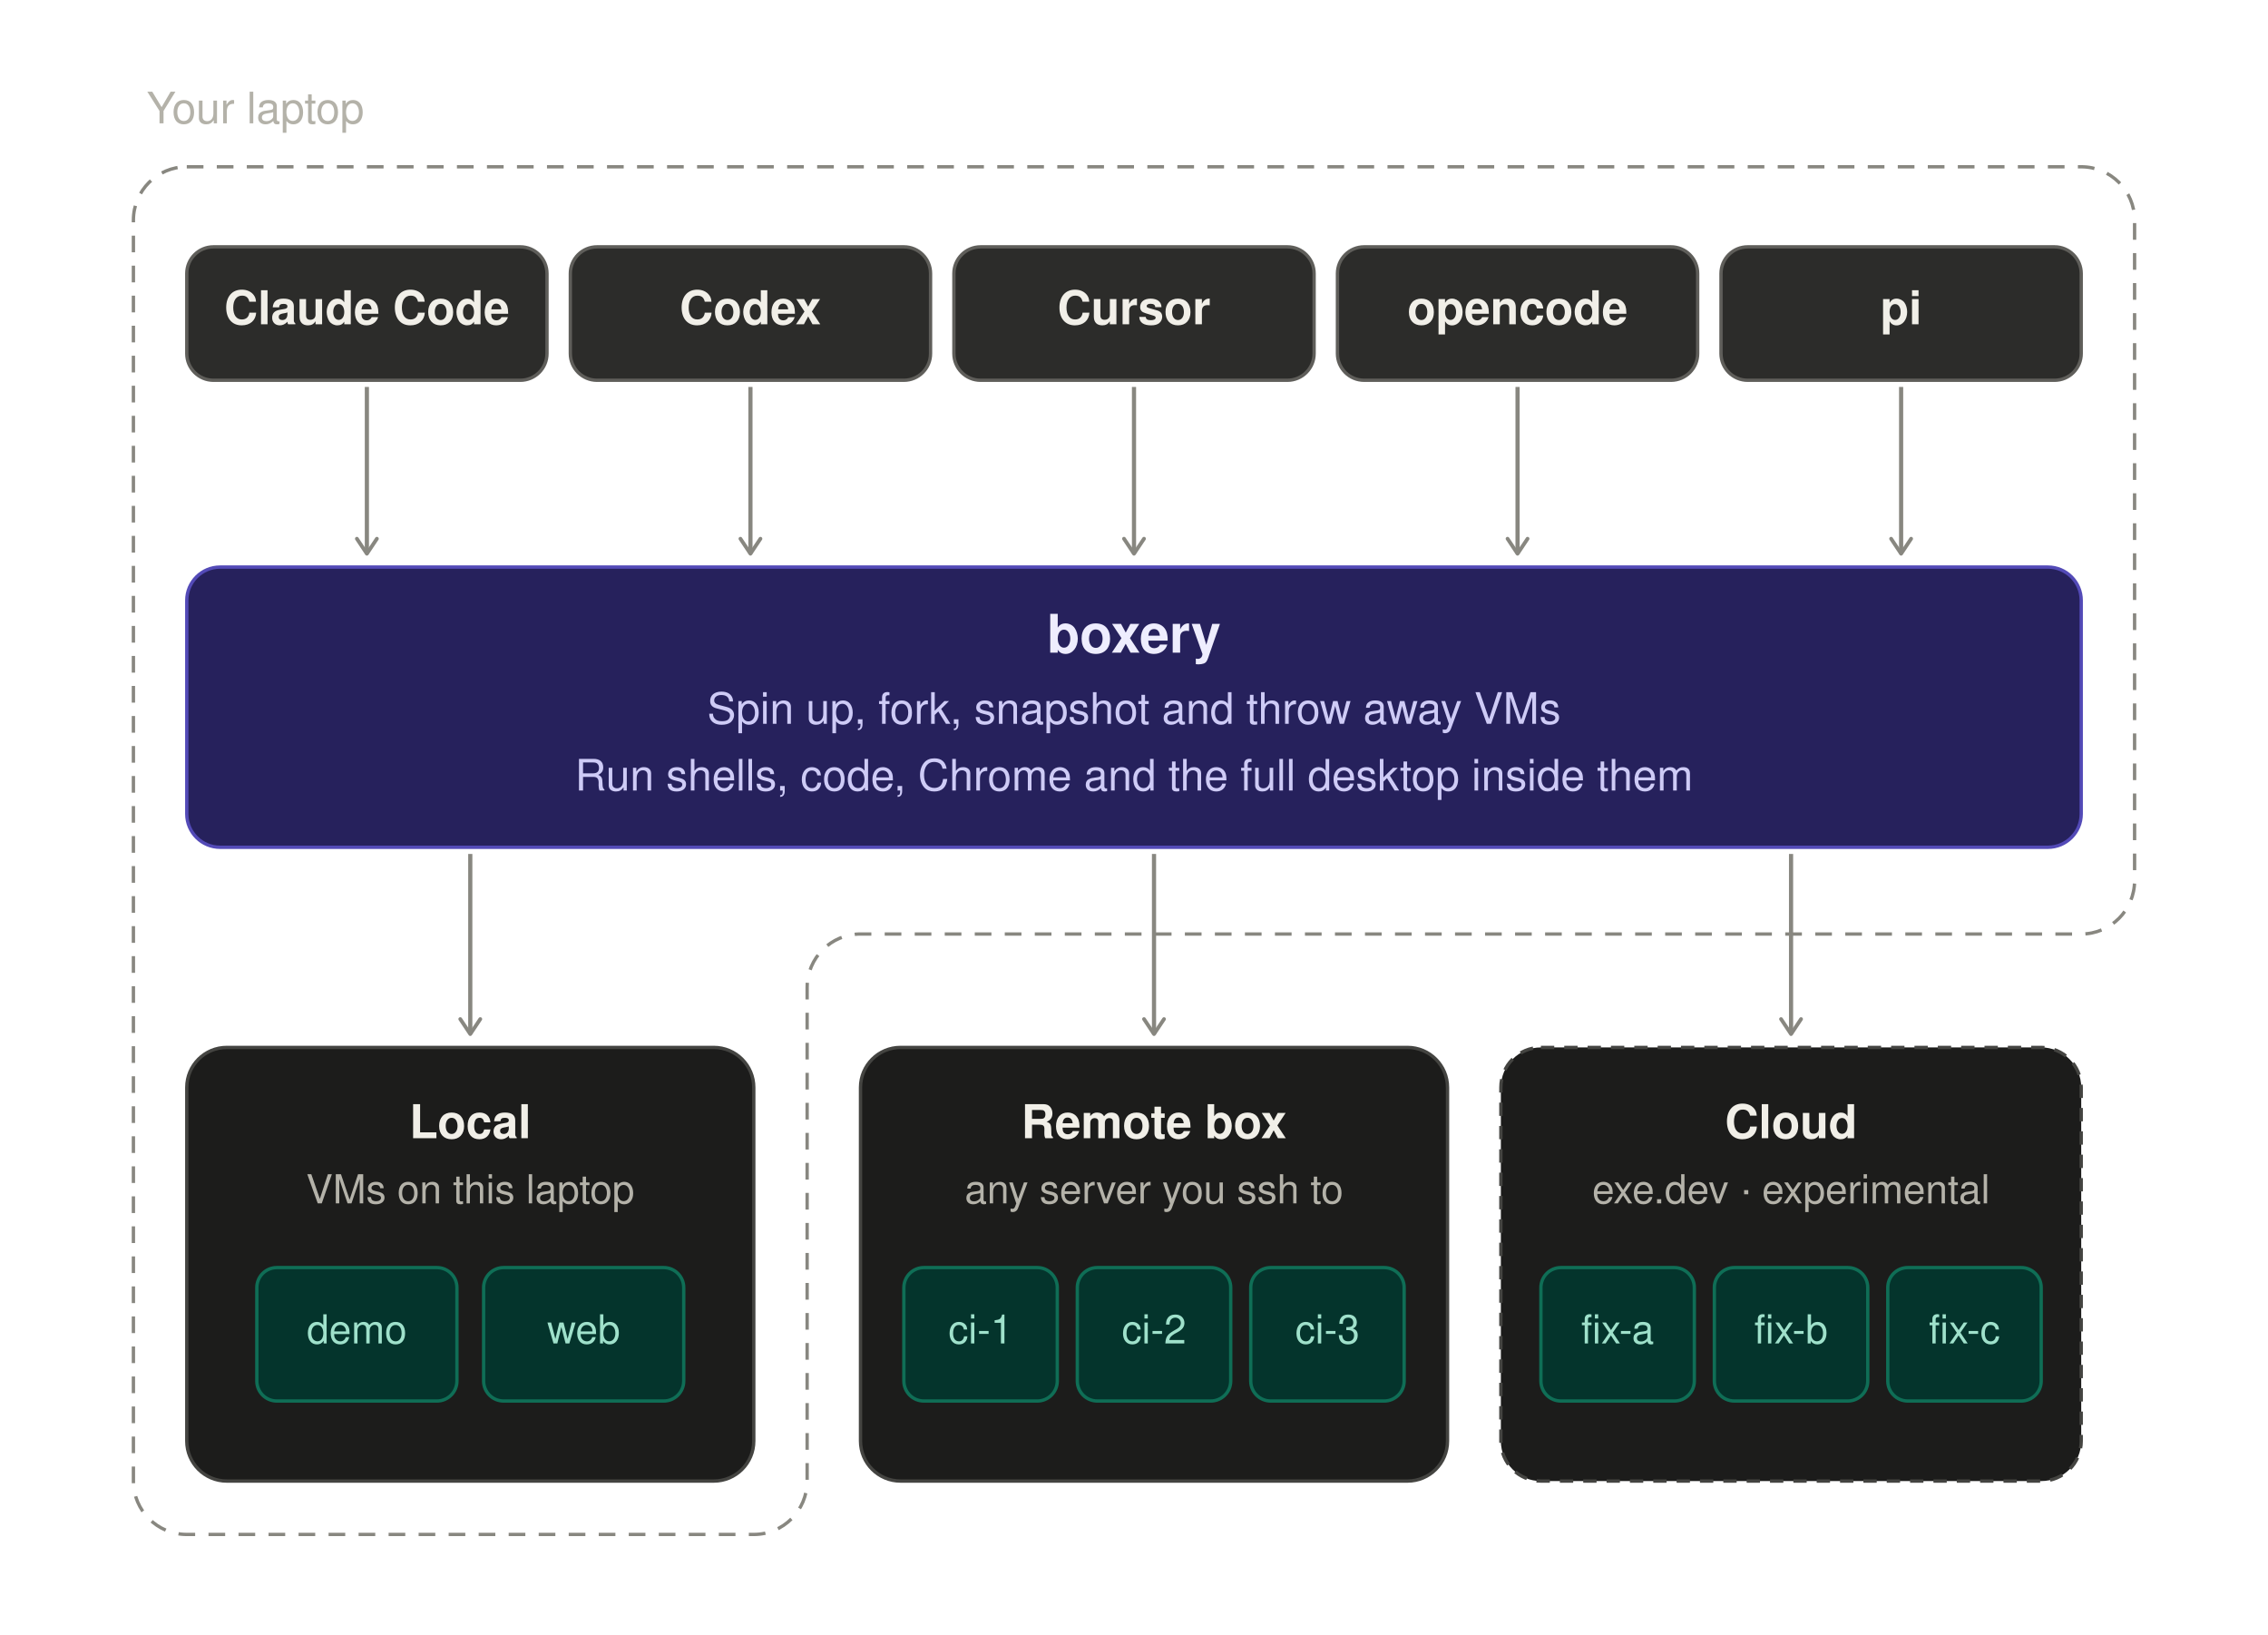
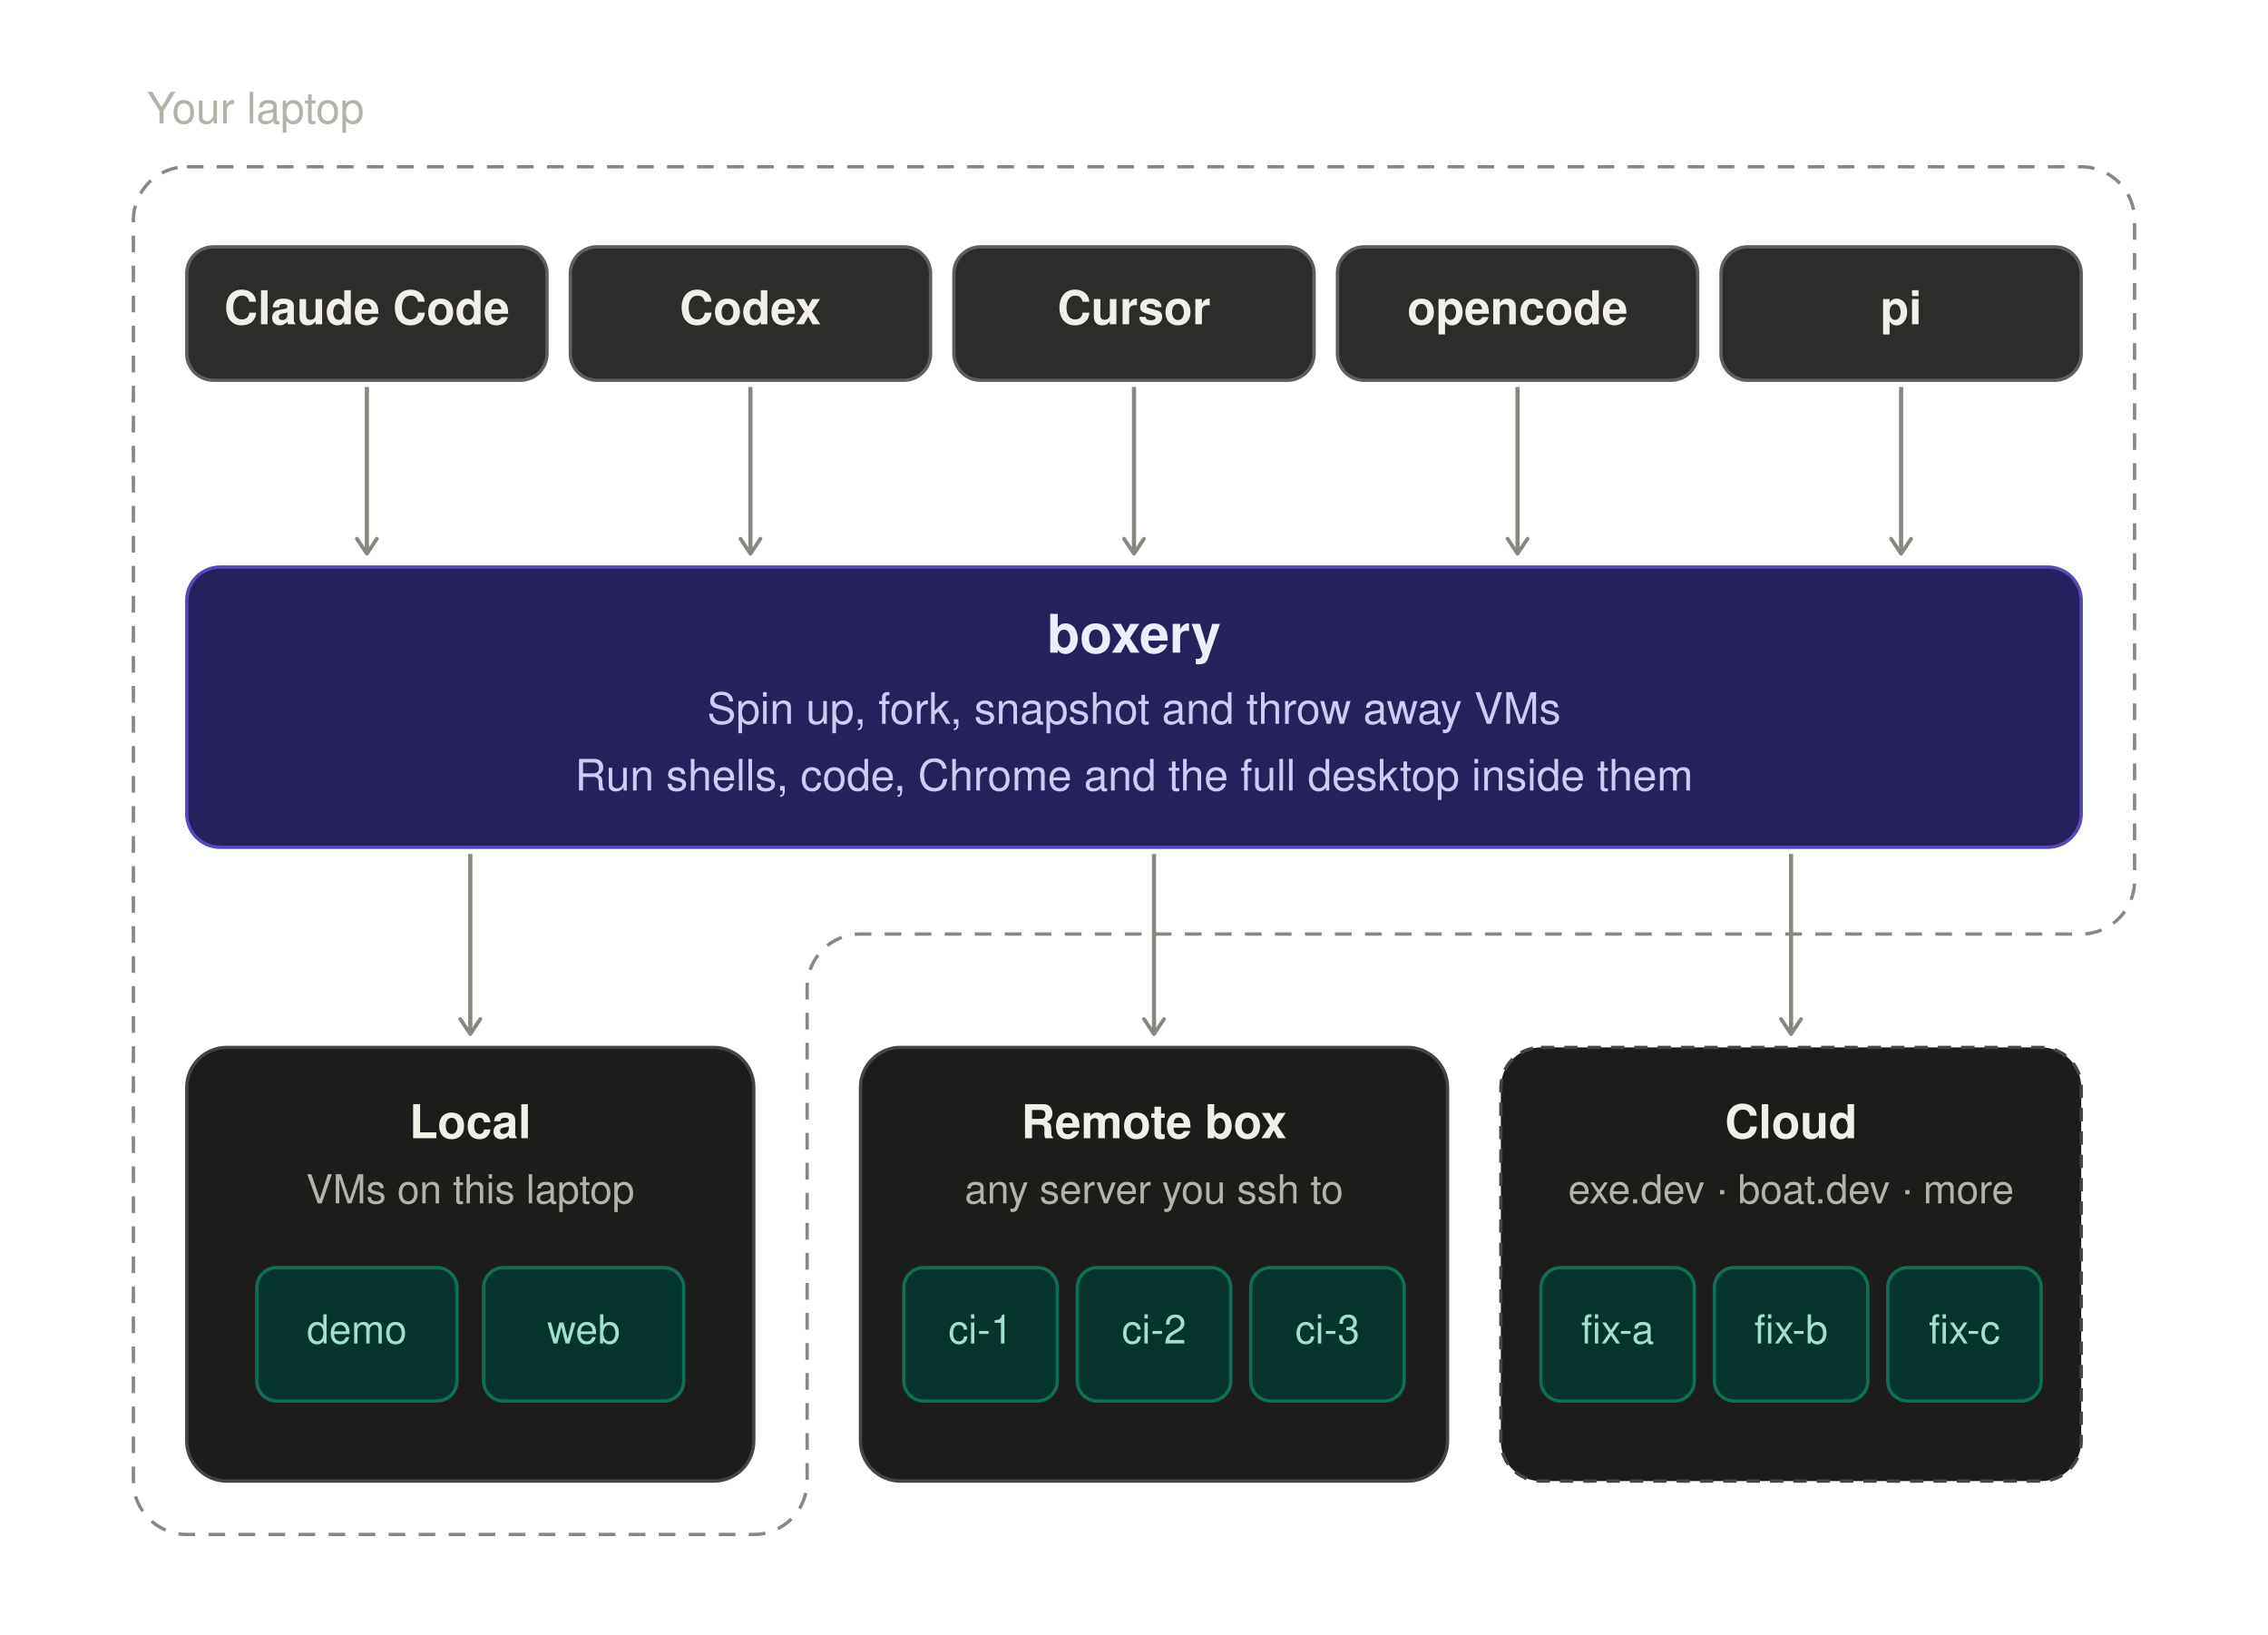
<svg xmlns="http://www.w3.org/2000/svg" viewBox="0 0 680 490" width="680" height="490" role="img" aria-labelledby="t d">
  <defs>
    <marker id="arrow" viewBox="0 0 10 10" refX="8" refY="5" markerWidth="6" markerHeight="6" orient="auto-start-reverse">
      <path d="M2 1L8 5L2 9" fill="none" stroke="#888780" stroke-width="1.5" stroke-linecap="round" stroke-linejoin="round" />
    </marker>
  </defs>
  <g font-family="-apple-system, BlinkMacSystemFont, 'Segoe UI', Helvetica, Arial, sans-serif" text-anchor="middle" dominant-baseline="central">
    <text x="44" y="34" text-anchor="start" font-size="13" fill="#B4B2A9">Your laptop</text>
    <path d="M56 50 H624 A16 16 0 0 1 640 66 V264 A16 16 0 0 1 624 280 H258 A16 16 0 0 0 242 296 V444 A16 16 0 0 1 226 460 H56 A16 16 0 0 1 40 444 V66 A16 16 0 0 1 56 50 Z" fill="none" stroke="#888780" stroke-width="1" stroke-dasharray="5 4" />
    <rect x="56" y="74" width="108" height="40" rx="8" fill="#2C2C2A" stroke="#5F5E5A" />
    <text x="110" y="94" font-size="14" font-weight="600" fill="#F1EFE8">Claude Code</text>
    <line x1="110" y1="116" x2="110" y2="166" stroke="#888780" stroke-width="1.25" marker-end="url(#arrow)" />
    <rect x="171" y="74" width="108" height="40" rx="8" fill="#2C2C2A" stroke="#5F5E5A" />
    <text x="225" y="94" font-size="14" font-weight="600" fill="#F1EFE8">Codex</text>
    <line x1="225" y1="116" x2="225" y2="166" stroke="#888780" stroke-width="1.25" marker-end="url(#arrow)" />
    <rect x="286" y="74" width="108" height="40" rx="8" fill="#2C2C2A" stroke="#5F5E5A" />
    <text x="340" y="94" font-size="14" font-weight="600" fill="#F1EFE8">Cursor</text>
    <line x1="340" y1="116" x2="340" y2="166" stroke="#888780" stroke-width="1.25" marker-end="url(#arrow)" />
    <rect x="401" y="74" width="108" height="40" rx="8" fill="#2C2C2A" stroke="#5F5E5A" />
    <text x="455" y="94" font-size="14" font-weight="600" fill="#F1EFE8">opencode</text>
    <line x1="455" y1="116" x2="455" y2="166" stroke="#888780" stroke-width="1.25" marker-end="url(#arrow)" />
    <rect x="516" y="74" width="108" height="40" rx="8" fill="#2C2C2A" stroke="#5F5E5A" />
    <text x="570" y="94" font-size="14" font-weight="600" fill="#F1EFE8">pi</text>
    <line x1="570" y1="116" x2="570" y2="166" stroke="#888780" stroke-width="1.25" marker-end="url(#arrow)" />
    <rect x="56" y="170" width="568" height="84" rx="10" fill="#26215C" stroke="#534AB7" />
    <text x="340" y="192" font-size="16" font-weight="600" fill="#EEEDFE">boxery</text>
    <text x="340" y="214" font-size="13" fill="#CECBF6">Spin up, fork, snapshot and throw away VMs</text>
    <text x="340" y="234" font-size="13" fill="#CECBF6">Run shells, code, Chrome and the full desktop inside them</text>
    <line x1="141" y1="256" x2="141" y2="310" stroke="#888780" stroke-width="1.25" marker-end="url(#arrow)" />
    <rect x="56" y="314" width="170" height="130" rx="12" fill="#1C1C1B" stroke="#444441" />
    <text x="141" y="338" font-size="14" font-weight="600" fill="#F1EFE8">Local</text>
    <text x="141" y="358" font-size="12" fill="#B4B2A9">VMs on this laptop</text>
    <rect x="77" y="380" width="60" height="40" rx="6" fill="#04342C" stroke="#0F6E56" />
    <text x="107" y="400" font-size="12" fill="#9FE1CB">demo</text>
    <rect x="145" y="380" width="60" height="40" rx="6" fill="#04342C" stroke="#0F6E56" />
    <text x="175" y="400" font-size="12" fill="#9FE1CB">web</text>
    <line x1="346" y1="256" x2="346" y2="310" stroke="#888780" stroke-width="1.25" marker-end="url(#arrow)" />
    <rect x="258" y="314" width="176" height="130" rx="12" fill="#1C1C1B" stroke="#444441" />
    <text x="346" y="338" font-size="14" font-weight="600" fill="#F1EFE8">Remote box</text>
    <text x="346" y="358" font-size="12" fill="#B4B2A9">any server you ssh to</text>
    <rect x="271" y="380" width="46" height="40" rx="6" fill="#04342C" stroke="#0F6E56" />
    <text x="294" y="400" font-size="12" fill="#9FE1CB">ci-1</text>
    <rect x="323" y="380" width="46" height="40" rx="6" fill="#04342C" stroke="#0F6E56" />
    <text x="346" y="400" font-size="12" fill="#9FE1CB">ci-2</text>
    <rect x="375" y="380" width="46" height="40" rx="6" fill="#04342C" stroke="#0F6E56" />
    <text x="398" y="400" font-size="12" fill="#9FE1CB">ci-3</text>
    <line x1="537" y1="256" x2="537" y2="310" stroke="#888780" stroke-width="1.25" marker-end="url(#arrow)" />
    <rect x="450" y="314" width="174" height="130" rx="12" fill="#1C1C1B" stroke="#444441" stroke-dasharray="4 3" />
    <text x="537" y="338" font-size="14" font-weight="600" fill="#F1EFE8">Cloud</text>
-     <text x="537" y="358" font-size="12" fill="#B4B2A9">exe.dev · experimental</text>
+     <text x="537" y="358" font-size="12" fill="#B4B2A9">exe.dev · boat.dev · more</text>
    <rect x="462" y="380" width="46" height="40" rx="6" fill="#04342C" stroke="#0F6E56" />
    <text x="485" y="400" font-size="12" fill="#9FE1CB">fix-a</text>
    <rect x="514" y="380" width="46" height="40" rx="6" fill="#04342C" stroke="#0F6E56" />
    <text x="537" y="400" font-size="12" fill="#9FE1CB">fix-b</text>
    <rect x="566" y="380" width="46" height="40" rx="6" fill="#04342C" stroke="#0F6E56" />
    <text x="589" y="400" font-size="12" fill="#9FE1CB">fix-c</text>
  </g>
</svg>
